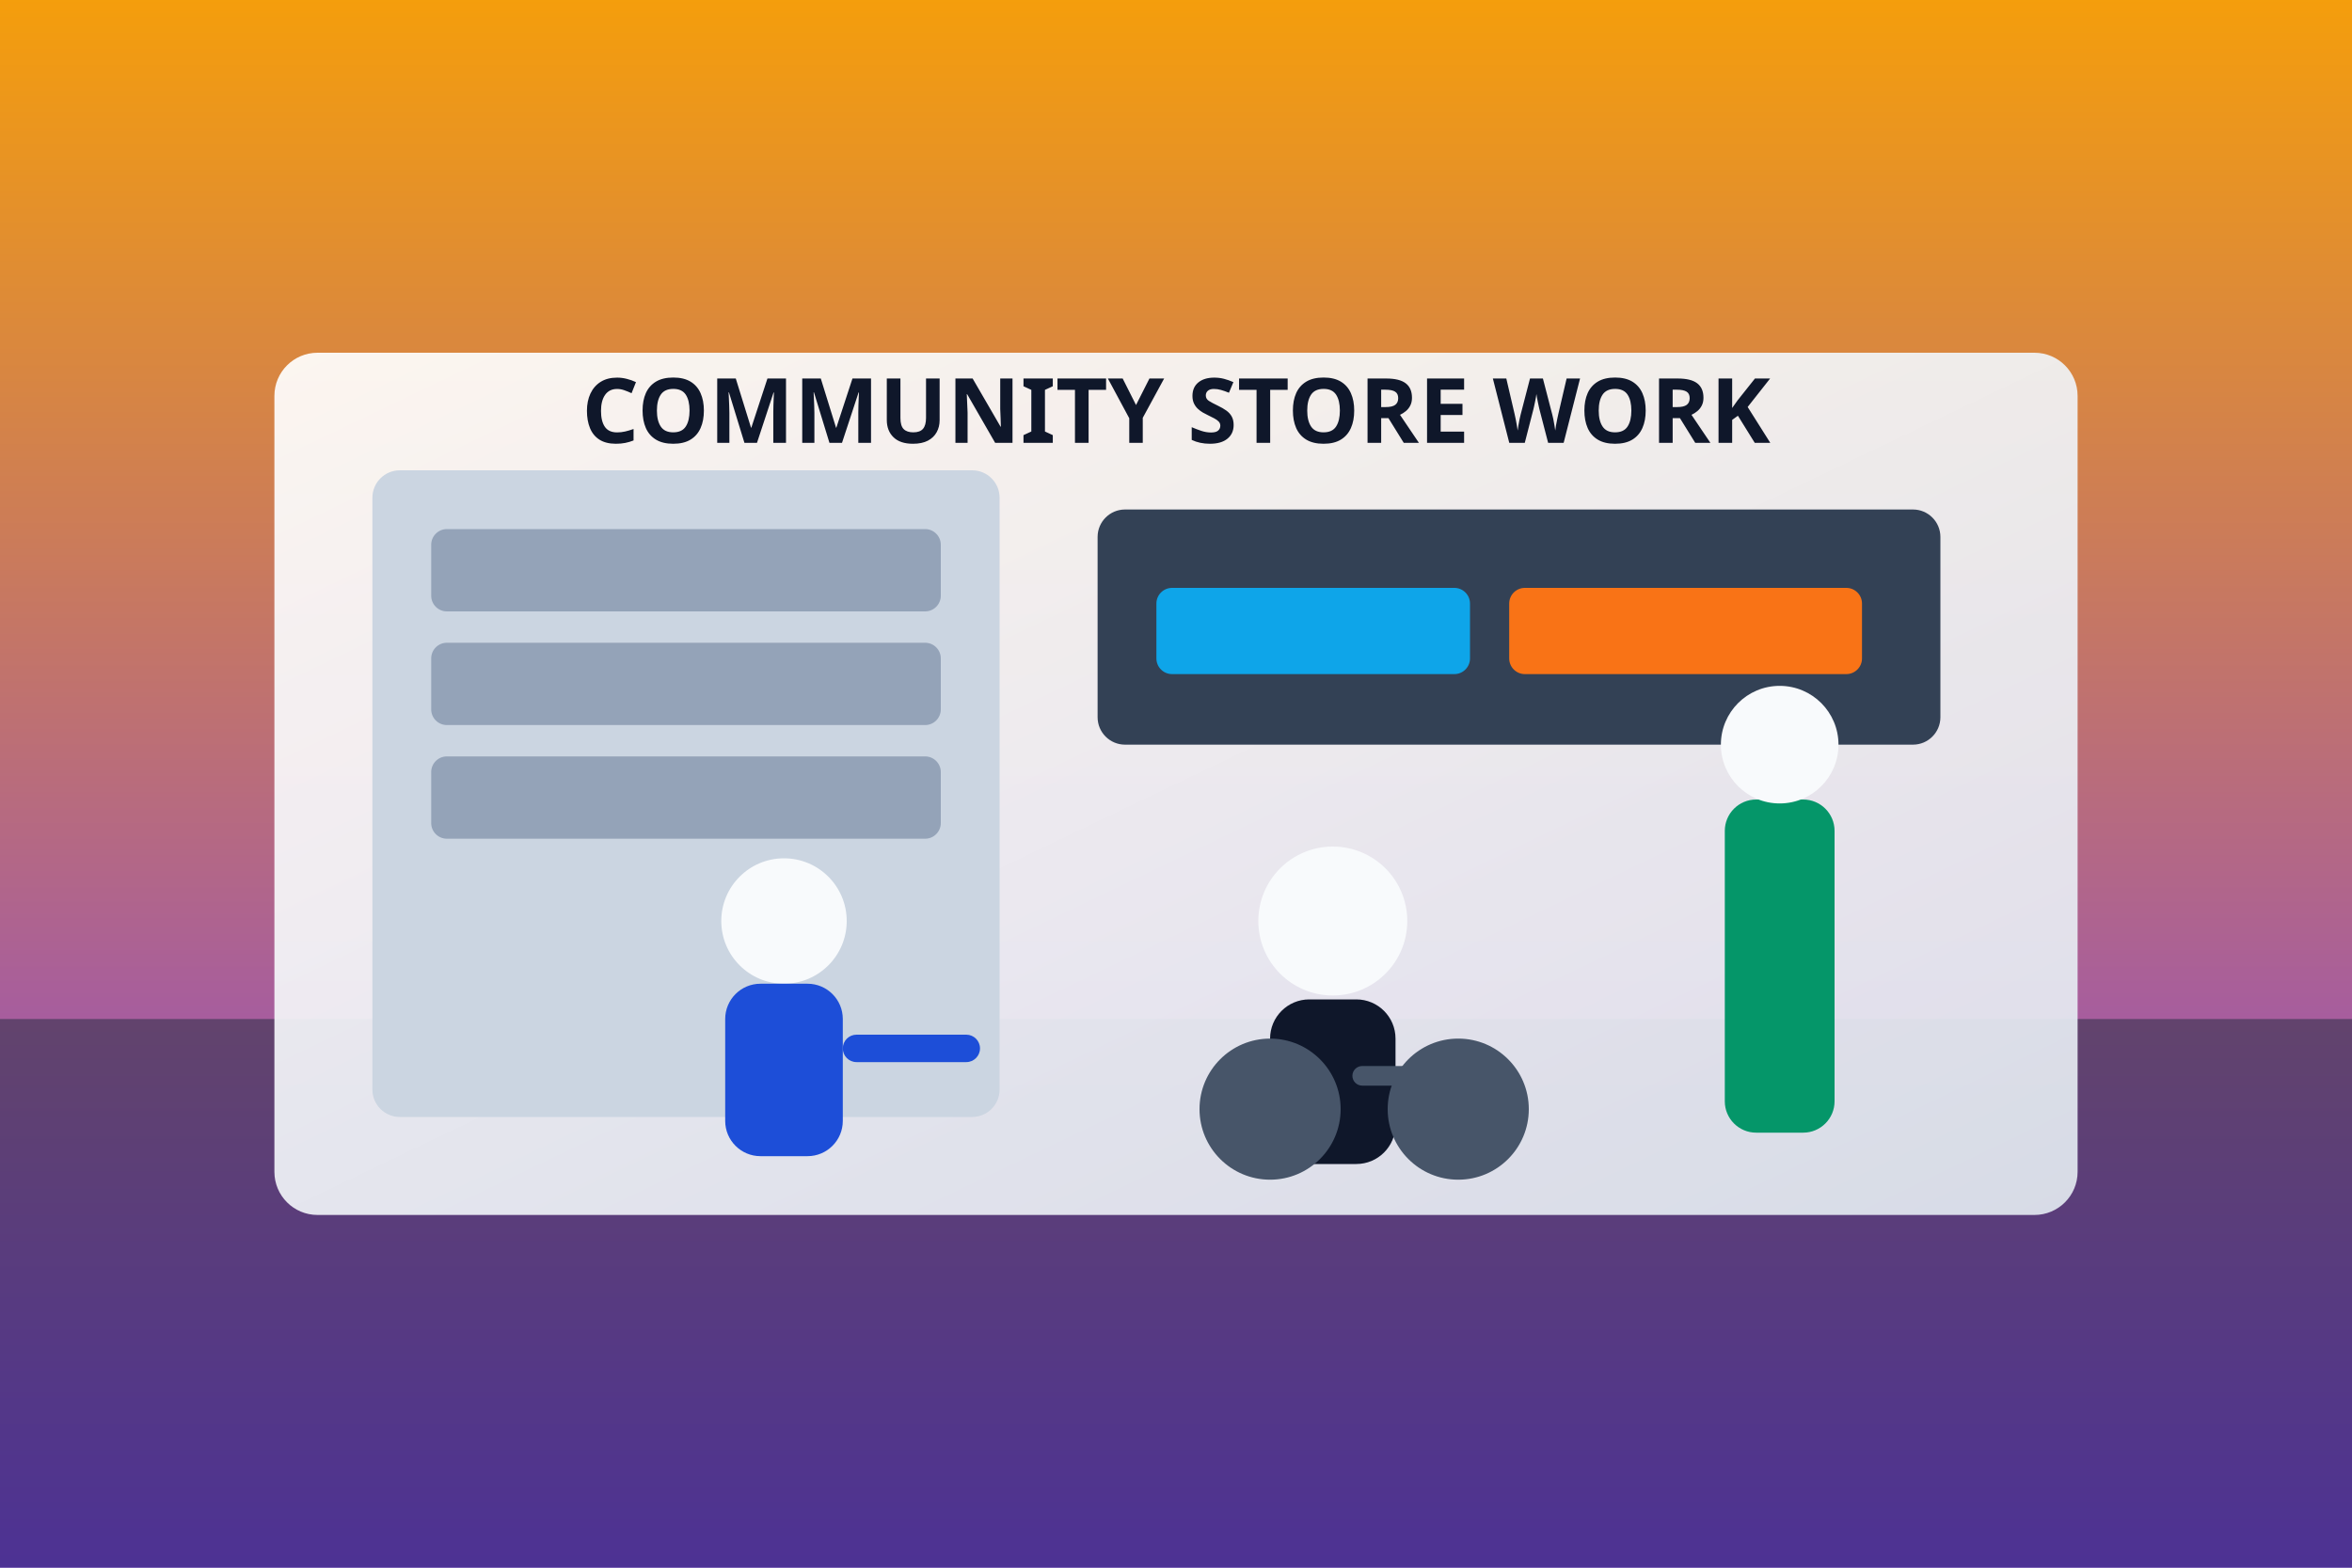
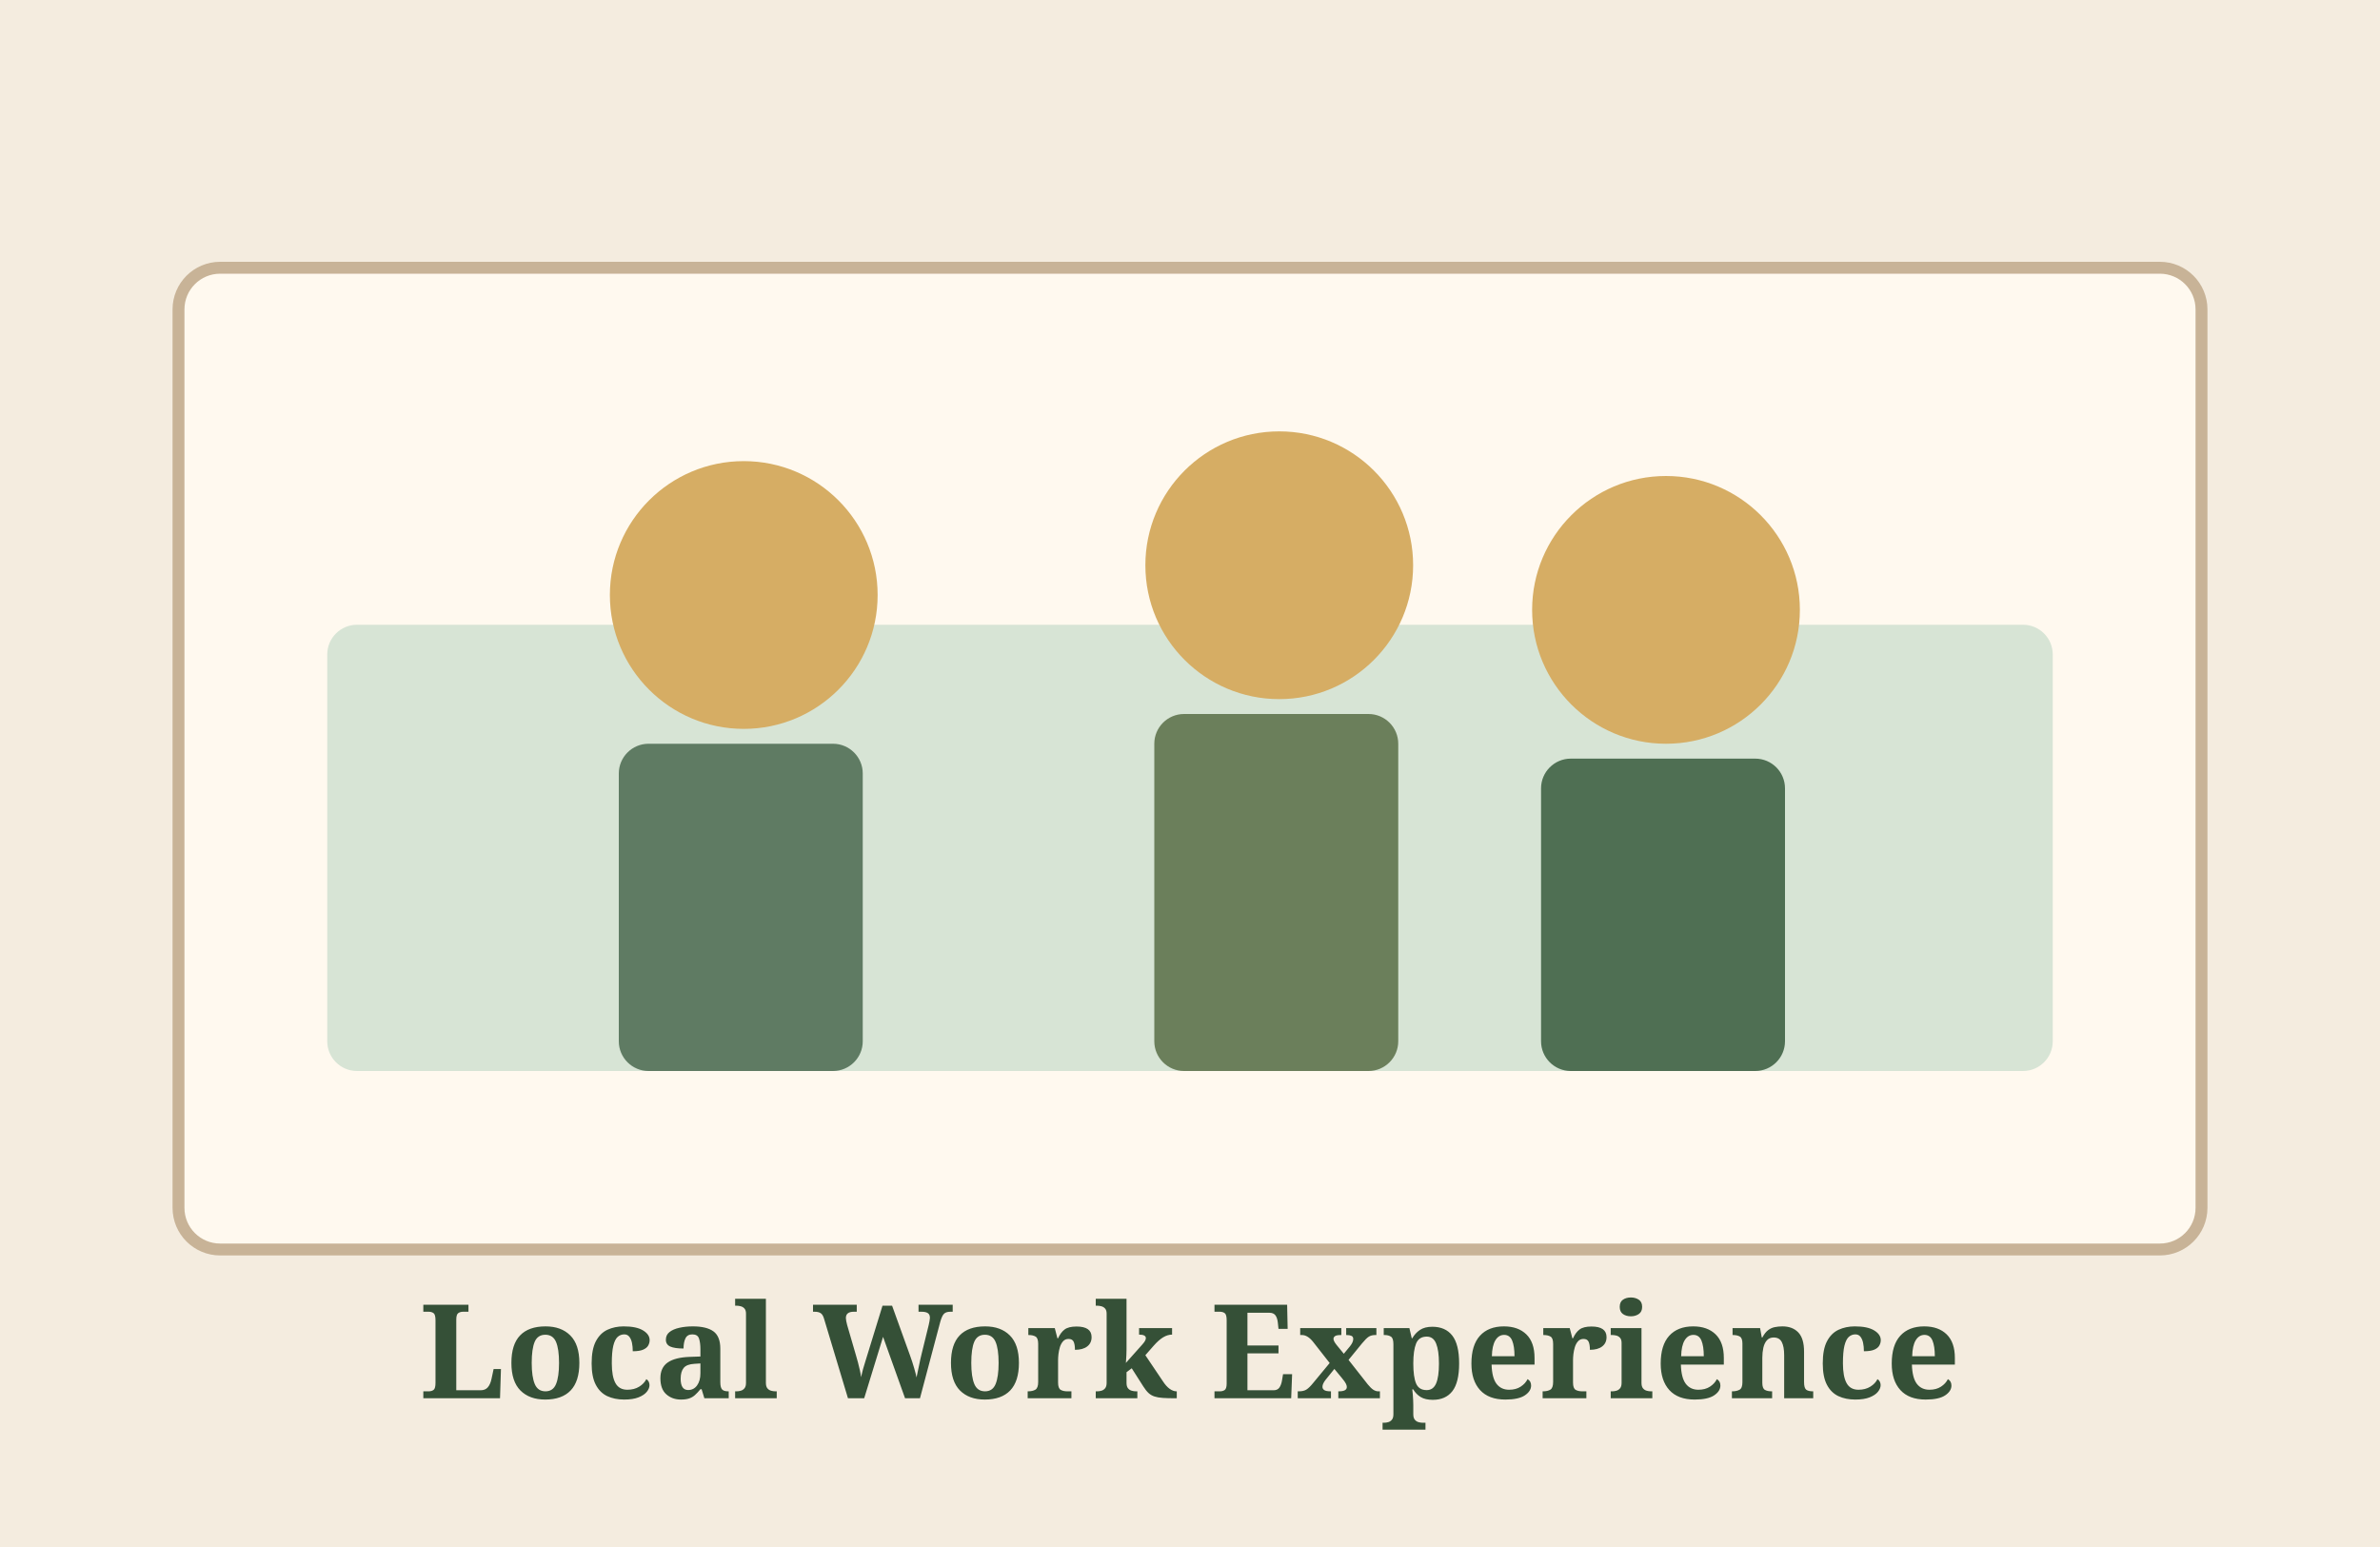
- <svg xmlns="http://www.w3.org/2000/svg" viewBox="0 0 1200 800" role="img" aria-labelledby="title desc">
-   <defs>
-     <linearGradient id="sky" x1="0" y1="0" x2="0" y2="1">
-       <stop offset="0%" stop-color="#f59e0b" />
-       <stop offset="100%" stop-color="#7c3aed" />
-     </linearGradient>
-     <linearGradient id="store" x1="0" y1="0" x2="1" y2="1">
-       <stop offset="0%" stop-color="#ffffff" />
-       <stop offset="100%" stop-color="#e2e8f0" />
-     </linearGradient>
-   </defs>
-   <rect width="1200" height="800" fill="url(#sky)" />
-   <rect x="0" y="520" width="1200" height="280" fill="#1e293b" opacity="0.5" />
-   <rect x="140" y="180" width="920" height="440" rx="22" fill="url(#store)" opacity="0.92" />
-   <rect x="190" y="240" width="320" height="330" rx="14" fill="#cbd5e1" />
-   <rect x="220" y="270" width="260" height="42" rx="8" fill="#94a3b8" />
-   <rect x="220" y="328" width="260" height="42" rx="8" fill="#94a3b8" />
-   <rect x="220" y="386" width="260" height="42" rx="8" fill="#94a3b8" />
-   <rect x="560" y="260" width="430" height="120" rx="14" fill="#334155" />
-   <rect x="590" y="300" width="160" height="44" rx="8" fill="#0ea5e9" />
-   <rect x="770" y="300" width="180" height="44" rx="8" fill="#f97316" />
-   <circle cx="680" cy="470" r="38" fill="#f8fafc" />
-   <rect x="648" y="510" width="64" height="84" rx="20" fill="#0f172a" />
-   <circle cx="648" cy="566" r="36" fill="#475569" />
-   <circle cx="744" cy="566" r="36" fill="#475569" />
-   <rect x="690" y="544" width="44" height="10" rx="5" fill="#475569" />
-   <circle cx="400" cy="470" r="32" fill="#f8fafc" />
-   <rect x="370" y="502" width="60" height="88" rx="18" fill="#1d4ed8" />
-   <rect x="430" y="528" width="70" height="14" rx="7" fill="#1d4ed8" />
-   <rect x="880" y="408" width="56" height="170" rx="16" fill="#059669" />
-   <circle cx="908" cy="380" r="30" fill="#f8fafc" />
-   <text x="600" y="226" text-anchor="middle" font-family="Segoe UI, Tahoma, sans-serif" font-size="46" font-weight="800" fill="#0f172a">COMMUNITY STORE WORK</text>
+ <svg xmlns="http://www.w3.org/2000/svg" viewBox="0 0 800 520" role="img" aria-labelledby="t d">
+   <rect width="800" height="520" fill="#f4ecdf" />
+   <rect x="60" y="90" width="680" height="330" rx="14" fill="#fff9ef" stroke="#c8b397" stroke-width="4" />
+   <rect x="110" y="210" width="580" height="150" rx="10" fill="#d7e4d5" />
+   <circle cx="250" cy="200" r="45" fill="#d6ad64" />
+   <circle cx="430" cy="190" r="45" fill="#d6ad64" />
+   <circle cx="560" cy="205" r="45" fill="#d6ad64" />
+   <rect x="208" y="250" width="82" height="110" rx="10" fill="#5f7b63" />
+   <rect x="388" y="240" width="82" height="120" rx="10" fill="#6b7f5b" />
+   <rect x="518" y="255" width="82" height="105" rx="10" fill="#4f6f53" />
+   <text x="400" y="470" text-anchor="middle" font-size="44" fill="#355037" font-family="Georgia" font-weight="700">Local Work Experience</text>
</svg>
